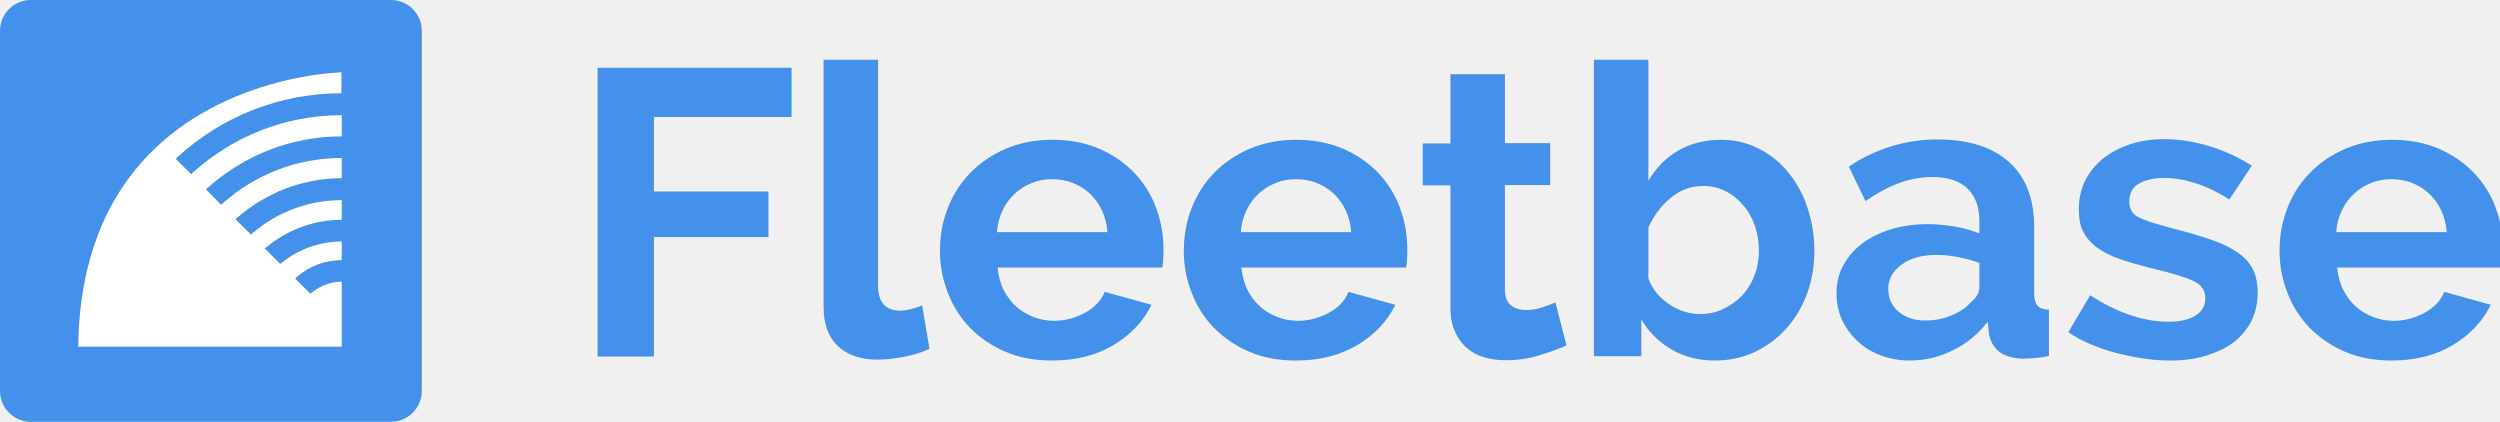
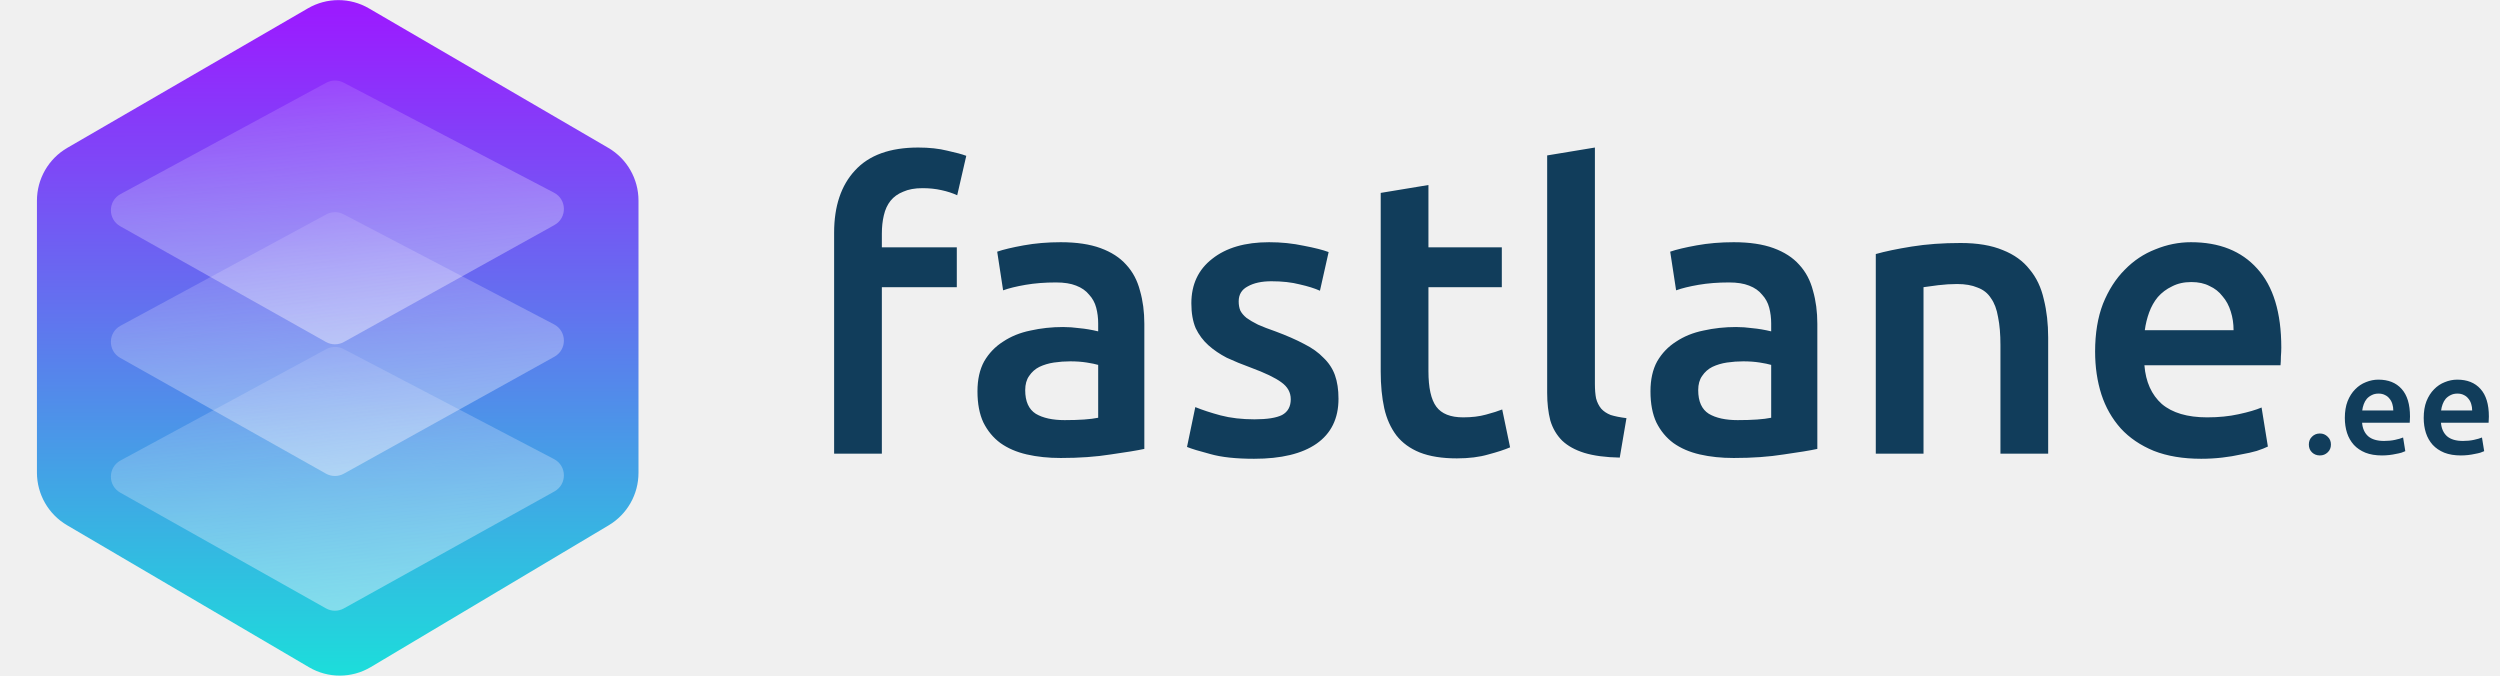
- <svg xmlns="http://www.w3.org/2000/svg" version="1.1" id="Layer_1" x="0px" y="0px" viewBox="0 0 812 137" style="enable-background:new 0 0 812 137;" xml:space="preserve">
-   <style type="text/css">
- 	.st0{fill:#FFFFFF;}
- 	.st1{fill:#4391EA;}
- 	.st2{enable-background:new    ;}
- 	.st3{fill:none;stroke:#185189;stroke-miterlimit:10;}
- </style>
-   <g>
-     <path class="st0" d="M62.1,56.6l-5-5c0.2-0.2,0.5-0.5,0.7-0.7c14-12.8,32.7-20.6,53.1-20.6v-6.8c0,0-84.5,1.4-85.5,89.1H111V91.5   c-3.5,0-6.8,1.2-9.4,3.3c-0.3,0.2-0.6,0.4-0.8,0.6l-4.9-4.9c0.2-0.3,0.5-0.5,0.7-0.7c3.9-3.3,8.9-5.3,14.4-5.3v-6.1   c-7.2,0.1-13.9,2.5-19.2,6.7c-0.3,0.2-0.6,0.4-0.8,0.6l-5-5c0.3-0.2,0.5-0.4,0.8-0.6c6.6-5.4,15-8.7,24.2-8.7V65   c-10.9,0-20.9,3.9-28.7,10.5c-0.3,0.3-0.6,0.5-0.8,0.7l-5-5c0.3-0.3,0.5-0.5,0.8-0.7c9.1-7.8,20.8-12.6,33.7-12.6v-6.6   c-14.7,0-28.2,5.5-38.4,14.5c-0.3,0.2-0.6,0.5-0.8,0.7l-4.9-5c0.3-0.3,0.6-0.5,0.8-0.7C79.2,50.6,94.4,44.3,111,44.3v-6.9   c-18.5,0-35.4,7-48.2,18.5C62.6,56.1,62.3,56.4,62.1,56.6z" />
-     <path class="st1" d="M127,0H10C4.5,0,0,4.5,0,10v117c0,5.5,4.5,10,10,10h117c5.5,0,10-4.5,10-10V10C137,4.5,132.5,0,127,0z    M111,44.3c-16.6,0-31.8,6.3-43.3,16.5c-0.2,0.2-0.5,0.4-0.8,0.7l4.9,5c0.2-0.2,0.5-0.5,0.8-0.7c10.2-9,23.7-14.5,38.4-14.5v6.6   c-12.9,0-24.6,4.8-33.7,12.6c-0.3,0.2-0.5,0.4-0.8,0.7l5,5c0.2-0.2,0.5-0.4,0.8-0.7C90.1,68.9,100.1,65,111,65v6.4   c-9.2,0-17.6,3.3-24.2,8.7c-0.3,0.2-0.5,0.4-0.8,0.6l5,5c0.2-0.2,0.5-0.4,0.8-0.6c5.3-4.2,12-6.6,19.2-6.7v6.1   c-5.5,0-10.5,2-14.4,5.3c-0.2,0.2-0.5,0.4-0.7,0.7l4.9,4.9c0.2-0.2,0.5-0.4,0.8-0.6c2.6-2.1,5.9-3.3,9.4-3.3v21.1H25.4   c1-87.7,85.5-89.1,85.5-89.1v6.8c-20.4,0-39.1,7.8-53.1,20.6c-0.2,0.2-0.5,0.5-0.7,0.7l5,5c0.2-0.2,0.5-0.5,0.7-0.7   C75.6,44.4,92.5,37.4,111,37.4V44.3z" />
+ <svg xmlns="http://www.w3.org/2000/svg" width="507" height="137" viewBox="0 0 507 137" fill="none">
+   <path d="M186.2 29.92C188.44 29.92 190.413 30.133 192.12 30.56C193.827 30.933 195.107 31.28 195.96 31.6L194.12 39.6C193.213 39.173 192.147 38.827 190.92 38.56C189.747 38.293 188.467 38.16 187.08 38.16C185.533 38.16 184.227 38.4 183.16 38.88C182.093 39.307 181.24 39.92 180.6 40.72C179.96 41.52 179.507 42.507 179.24 43.68C178.973 44.8 178.84 46.027 178.84 47.36V50.16H194.04V58.24H178.84V92H169.16V47.2C169.16 41.813 170.573 37.6 173.4 34.56C176.227 31.467 180.493 29.92 186.2 29.92ZM215.911 85.2C218.898 85.2 221.165 85.04 222.711 84.72V74C222.178 73.84 221.405 73.68 220.391 73.52C219.378 73.36 218.258 73.28 217.031 73.28C215.965 73.28 214.871 73.36 213.751 73.52C212.685 73.68 211.698 73.973 210.791 74.4C209.938 74.827 209.245 75.44 208.711 76.24C208.178 76.987 207.911 77.947 207.911 79.12C207.911 81.413 208.631 83.013 210.071 83.92C211.511 84.773 213.458 85.2 215.911 85.2ZM215.111 49.12C218.311 49.12 221.005 49.52 223.191 50.32C225.378 51.12 227.111 52.24 228.391 53.68C229.725 55.12 230.658 56.88 231.191 58.96C231.778 60.987 232.071 63.227 232.071 65.68V91.04C230.578 91.36 228.311 91.733 225.271 92.16C222.285 92.64 218.898 92.88 215.111 92.88C212.605 92.88 210.311 92.64 208.231 92.16C206.151 91.68 204.365 90.907 202.871 89.84C201.431 88.773 200.285 87.387 199.431 85.68C198.631 83.973 198.231 81.867 198.231 79.36C198.231 76.96 198.685 74.933 199.591 73.28C200.551 71.627 201.831 70.293 203.431 69.28C205.031 68.213 206.871 67.467 208.951 67.04C211.085 66.56 213.298 66.32 215.591 66.32C216.658 66.32 217.778 66.4 218.951 66.56C220.125 66.667 221.378 66.88 222.711 67.2V65.6C222.711 64.48 222.578 63.413 222.311 62.4C222.045 61.387 221.565 60.507 220.871 59.76C220.231 58.96 219.351 58.347 218.231 57.92C217.165 57.493 215.805 57.28 214.151 57.28C211.911 57.28 209.858 57.44 207.991 57.76C206.125 58.08 204.605 58.453 203.431 58.88L202.231 51.04C203.458 50.613 205.245 50.187 207.591 49.76C209.938 49.333 212.445 49.12 215.111 49.12ZM254.406 85.04C256.966 85.04 258.832 84.747 260.006 84.16C261.179 83.52 261.766 82.453 261.766 80.96C261.766 79.573 261.126 78.427 259.846 77.52C258.619 76.613 256.566 75.627 253.686 74.56C251.926 73.92 250.299 73.253 248.806 72.56C247.366 71.813 246.112 70.96 245.046 70C243.979 69.04 243.126 67.893 242.486 66.56C241.899 65.173 241.606 63.493 241.606 61.52C241.606 57.68 243.019 54.667 245.846 52.48C248.672 50.24 252.512 49.12 257.366 49.12C259.819 49.12 262.166 49.36 264.406 49.84C266.646 50.267 268.326 50.693 269.446 51.12L267.686 58.96C266.619 58.48 265.259 58.053 263.606 57.68C261.952 57.253 260.032 57.04 257.846 57.04C255.872 57.04 254.272 57.387 253.046 58.08C251.819 58.72 251.206 59.733 251.206 61.12C251.206 61.813 251.312 62.427 251.526 62.96C251.792 63.493 252.219 64 252.806 64.48C253.392 64.907 254.166 65.36 255.126 65.84C256.086 66.267 257.259 66.72 258.646 67.2C260.939 68.053 262.886 68.907 264.486 69.76C266.086 70.56 267.392 71.493 268.406 72.56C269.472 73.573 270.246 74.747 270.726 76.08C271.206 77.413 271.446 79.013 271.446 80.88C271.446 84.88 269.952 87.92 266.966 90C264.032 92.027 259.819 93.04 254.326 93.04C250.646 93.04 247.686 92.72 245.446 92.08C243.206 91.493 241.632 91.013 240.726 90.64L242.406 82.56C243.846 83.147 245.552 83.707 247.526 84.24C249.552 84.773 251.846 85.04 254.406 85.04ZM280.008 39.12L289.688 37.52V50.16H304.568V58.24H289.688V75.28C289.688 78.64 290.221 81.04 291.288 82.48C292.355 83.92 294.168 84.64 296.728 84.64C298.488 84.64 300.035 84.453 301.368 84.08C302.755 83.707 303.848 83.36 304.648 83.04L306.248 90.72C305.128 91.2 303.661 91.68 301.848 92.16C300.035 92.693 297.901 92.96 295.448 92.96C292.461 92.96 289.955 92.56 287.928 91.76C285.955 90.96 284.381 89.813 283.208 88.32C282.035 86.773 281.208 84.933 280.728 82.8C280.248 80.613 280.008 78.133 280.008 75.36V39.12ZM328.486 92.8C325.606 92.747 323.206 92.427 321.286 91.84C319.419 91.253 317.926 90.427 316.806 89.36C315.686 88.24 314.886 86.88 314.406 85.28C313.979 83.627 313.766 81.76 313.766 79.68V31.52L323.446 29.92V77.84C323.446 79.013 323.526 80 323.686 80.8C323.899 81.6 324.246 82.293 324.726 82.88C325.206 83.413 325.846 83.84 326.646 84.16C327.499 84.427 328.566 84.64 329.846 84.8L328.486 92.8ZM352.396 85.2C355.382 85.2 357.649 85.04 359.196 84.72V74C358.662 73.84 357.889 73.68 356.876 73.52C355.862 73.36 354.742 73.28 353.516 73.28C352.449 73.28 351.356 73.36 350.236 73.52C349.169 73.68 348.182 73.973 347.276 74.4C346.422 74.827 345.729 75.44 345.196 76.24C344.662 76.987 344.396 77.947 344.396 79.12C344.396 81.413 345.116 83.013 346.556 83.92C347.996 84.773 349.942 85.2 352.396 85.2ZM351.596 49.12C354.796 49.12 357.489 49.52 359.676 50.32C361.862 51.12 363.596 52.24 364.876 53.68C366.209 55.12 367.142 56.88 367.676 58.96C368.262 60.987 368.556 63.227 368.556 65.68V91.04C367.062 91.36 364.796 91.733 361.756 92.16C358.769 92.64 355.382 92.88 351.596 92.88C349.089 92.88 346.796 92.64 344.716 92.16C342.636 91.68 340.849 90.907 339.356 89.84C337.916 88.773 336.769 87.387 335.916 85.68C335.116 83.973 334.716 81.867 334.716 79.36C334.716 76.96 335.169 74.933 336.076 73.28C337.036 71.627 338.316 70.293 339.916 69.28C341.516 68.213 343.356 67.467 345.436 67.04C347.569 66.56 349.782 66.32 352.076 66.32C353.142 66.32 354.262 66.4 355.436 66.56C356.609 66.667 357.862 66.88 359.196 67.2V65.6C359.196 64.48 359.062 63.413 358.796 62.4C358.529 61.387 358.049 60.507 357.356 59.76C356.716 58.96 355.836 58.347 354.716 57.92C353.649 57.493 352.289 57.28 350.636 57.28C348.396 57.28 346.342 57.44 344.476 57.76C342.609 58.08 341.089 58.453 339.916 58.88L338.716 51.04C339.942 50.613 341.729 50.187 344.076 49.76C346.422 49.333 348.929 49.12 351.596 49.12ZM380.41 51.52C382.277 50.987 384.703 50.48 387.69 50C390.677 49.52 393.983 49.28 397.61 49.28C401.023 49.28 403.877 49.76 406.17 50.72C408.463 51.627 410.277 52.933 411.61 54.64C412.997 56.293 413.957 58.32 414.49 60.72C415.077 63.067 415.37 65.653 415.37 68.48V92H405.69V70C405.69 67.76 405.53 65.867 405.21 64.32C404.943 62.72 404.463 61.44 403.77 60.48C403.13 59.467 402.223 58.747 401.05 58.32C399.93 57.84 398.543 57.6 396.89 57.6C395.663 57.6 394.383 57.68 393.05 57.84C391.717 58 390.73 58.133 390.09 58.24V92H380.41V51.52ZM424.887 71.28C424.887 67.6 425.42 64.373 426.487 61.6C427.607 58.827 429.074 56.533 430.887 54.72C432.7 52.853 434.78 51.467 437.127 50.56C439.474 49.6 441.874 49.12 444.327 49.12C450.087 49.12 454.567 50.907 457.767 54.48C461.02 58.053 462.647 63.387 462.647 70.48C462.647 71.013 462.62 71.627 462.567 72.32C462.567 72.96 462.54 73.547 462.487 74.08H434.887C435.154 77.44 436.327 80.053 438.407 81.92C440.54 83.733 443.607 84.64 447.607 84.64C449.954 84.64 452.087 84.427 454.007 84C455.98 83.573 457.527 83.12 458.647 82.64L459.927 90.56C459.394 90.827 458.647 91.12 457.687 91.44C456.78 91.707 455.714 91.947 454.487 92.16C453.314 92.427 452.034 92.64 450.647 92.8C449.26 92.96 447.847 93.04 446.407 93.04C442.727 93.04 439.527 92.507 436.807 91.44C434.087 90.32 431.847 88.8 430.087 86.88C428.327 84.907 427.02 82.613 426.167 80C425.314 77.333 424.887 74.427 424.887 71.28ZM452.967 66.96C452.967 65.627 452.78 64.373 452.407 63.2C452.034 61.973 451.474 60.933 450.727 60.08C450.034 59.173 449.154 58.48 448.087 58C447.074 57.467 445.847 57.2 444.407 57.2C442.914 57.2 441.607 57.493 440.487 58.08C439.367 58.613 438.407 59.333 437.607 60.24C436.86 61.147 436.274 62.187 435.847 63.36C435.42 64.533 435.127 65.733 434.967 66.96H452.967ZM472.714 90.152C472.714 90.805 472.49 91.337 472.042 91.748C471.613 92.159 471.09 92.364 470.474 92.364C469.839 92.364 469.307 92.159 468.878 91.748C468.449 91.337 468.234 90.805 468.234 90.152C468.234 89.499 468.449 88.967 468.878 88.556C469.307 88.127 469.839 87.912 470.474 87.912C471.09 87.912 471.613 88.127 472.042 88.556C472.49 88.967 472.714 89.499 472.714 90.152ZM475.532 84.748C475.532 83.46 475.718 82.331 476.092 81.36C476.484 80.389 476.997 79.587 477.632 78.952C478.266 78.299 478.994 77.813 479.816 77.496C480.637 77.16 481.477 76.992 482.336 76.992C484.352 76.992 485.92 77.617 487.04 78.868C488.178 80.119 488.748 81.985 488.748 84.468C488.748 84.655 488.738 84.869 488.72 85.112C488.72 85.336 488.71 85.541 488.692 85.728H479.032C479.125 86.904 479.536 87.819 480.264 88.472C481.01 89.107 482.084 89.424 483.484 89.424C484.305 89.424 485.052 89.349 485.724 89.2C486.414 89.051 486.956 88.892 487.348 88.724L487.796 91.496C487.609 91.589 487.348 91.692 487.012 91.804C486.694 91.897 486.321 91.981 485.892 92.056C485.481 92.149 485.033 92.224 484.548 92.28C484.062 92.336 483.568 92.364 483.064 92.364C481.776 92.364 480.656 92.177 479.704 91.804C478.752 91.412 477.968 90.88 477.352 90.208C476.736 89.517 476.278 88.715 475.98 87.8C475.681 86.867 475.532 85.849 475.532 84.748ZM485.36 83.236C485.36 82.769 485.294 82.331 485.164 81.92C485.033 81.491 484.837 81.127 484.576 80.828C484.333 80.511 484.025 80.268 483.652 80.1C483.297 79.913 482.868 79.82 482.364 79.82C481.841 79.82 481.384 79.923 480.992 80.128C480.6 80.315 480.264 80.567 479.984 80.884C479.722 81.201 479.517 81.565 479.368 81.976C479.218 82.387 479.116 82.807 479.06 83.236H485.36ZM491.528 84.748C491.528 83.46 491.714 82.331 492.088 81.36C492.48 80.389 492.993 79.587 493.628 78.952C494.262 78.299 494.99 77.813 495.812 77.496C496.633 77.16 497.473 76.992 498.332 76.992C500.348 76.992 501.916 77.617 503.036 78.868C504.174 80.119 504.744 81.985 504.744 84.468C504.744 84.655 504.734 84.869 504.716 85.112C504.716 85.336 504.706 85.541 504.688 85.728H495.028C495.121 86.904 495.532 87.819 496.26 88.472C497.006 89.107 498.08 89.424 499.48 89.424C500.301 89.424 501.048 89.349 501.72 89.2C502.41 89.051 502.952 88.892 503.344 88.724L503.792 91.496C503.605 91.589 503.344 91.692 503.008 91.804C502.69 91.897 502.317 91.981 501.888 92.056C501.477 92.149 501.029 92.224 500.544 92.28C500.058 92.336 499.564 92.364 499.06 92.364C497.772 92.364 496.652 92.177 495.7 91.804C494.748 91.412 493.964 90.88 493.348 90.208C492.732 89.517 492.274 88.715 491.976 87.8C491.677 86.867 491.528 85.849 491.528 84.748ZM501.356 83.236C501.356 82.769 501.29 82.331 501.16 81.92C501.029 81.491 500.833 81.127 500.572 80.828C500.329 80.511 500.021 80.268 499.648 80.1C499.293 79.913 498.864 79.82 498.36 79.82C497.837 79.82 497.38 79.923 496.988 80.128C496.596 80.315 496.26 80.567 495.98 80.884C495.718 81.201 495.513 81.565 495.364 81.976C495.214 82.387 495.112 82.807 495.056 83.236H501.356Z" fill="#113D5B" />
+   <g clip-path="url(#clip0_1569_377)">
+     <path d="M7.492 40.687C7.492 36.273 9.838 32.195 13.648 29.986L62.46 1.682C66.284 -0.535 70.999 -0.53 74.818 1.696L123.354 29.982C127.15 32.194 129.486 36.265 129.486 40.669V95.896C129.486 100.257 127.195 104.295 123.458 106.522L75.197 135.282C71.343 137.579 66.549 137.595 62.679 135.324L13.591 106.51C9.814 104.293 7.492 100.232 7.492 95.842V40.687Z" fill="url(#paint0_linear_1569_377)" />
+     <g filter="url(#filter0_b_1569_377)">
+       <path d="M66.097 123.374C67.225 124.009 68.602 124.012 69.733 123.384L112.44 99.662C115.033 98.222 114.986 94.477 112.358 93.103L69.669 70.777C68.57 70.203 67.259 70.212 66.169 70.802L24.442 93.383C21.863 94.779 21.833 98.469 24.389 99.907L66.097 123.374Z" fill="url(#paint1_linear_1569_377)" />
+     </g>
+     <g filter="url(#filter1_b_1569_377)">
+       <path d="M66.097 96.051C67.225 96.685 68.601 96.689 69.733 96.061L112.44 72.338C115.033 70.898 114.986 67.154 112.358 65.78L69.668 43.454C68.57 42.879 67.258 42.889 66.168 43.479L24.442 66.06C21.863 67.456 21.833 71.146 24.388 72.584L66.097 96.051Z" fill="url(#paint2_linear_1569_377)" />
+     </g>
+     <g filter="url(#filter2_b_1569_377)">
+       <path d="M66.097 69.349C67.225 69.983 68.602 69.987 69.733 69.359L112.44 45.637C115.033 44.197 114.986 40.452 112.358 39.078L69.669 16.752C68.57 16.177 67.259 16.187 66.169 16.777L24.442 39.358C21.863 40.754 21.833 44.444 24.389 45.882L66.097 69.349Z" fill="url(#paint3_linear_1569_377)" />
+     </g>
  </g>
-   <g class="st2">
-     <path class="st1" d="M194.1,115.8V22h63v16h-44.7v24.2h37.2V77h-37.2v38.8H194.1z" />
-     <path class="st1" d="M267.5,19.4h17.7v73.4c0,5.4,2.4,8.1,7.3,8.1c1,0,2.1-0.2,3.4-0.5c1.3-0.4,2.5-0.7,3.6-1.2l2.4,14.1   c-2.4,1.1-5.1,2-8.3,2.6c-3.2,0.6-6,0.9-8.6,0.9c-5.5,0-9.8-1.5-12.9-4.4c-3-2.9-4.6-7.1-4.6-12.6V19.4z" />
-     <path class="st1" d="M341.7,117.1c-5.5,0-10.6-0.9-15-2.8c-4.5-1.9-8.3-4.5-11.5-7.7c-3.2-3.3-5.6-7-7.3-11.4   c-1.7-4.3-2.6-8.8-2.6-13.6c0-4.9,0.8-9.6,2.5-13.9c1.7-4.4,4.1-8.2,7.3-11.5c3.2-3.3,7-5.9,11.6-7.9c4.5-1.9,9.6-2.9,15.2-2.9   c5.6,0,10.7,1,15.1,2.9c4.4,1.9,8.2,4.5,11.4,7.8c3.1,3.3,5.5,7,7.1,11.4c1.6,4.3,2.4,8.8,2.4,13.5c0,1.1,0,2.2-0.1,3.3   c0,1.1-0.2,1.9-0.3,2.6H324c0.3,2.7,0.9,5.1,2,7.3c1.1,2.1,2.4,3.9,4.1,5.4c1.7,1.5,3.6,2.6,5.7,3.4s4.3,1.2,6.6,1.2   c3.5,0,6.8-0.9,10-2.6c3.1-1.7,5.3-4,6.4-6.8l15.2,4.2c-2.6,5.3-6.6,9.6-12.2,13C356.1,115.4,349.5,117.1,341.7,117.1z M359.7,75.4   c-0.4-5.2-2.4-9.3-5.7-12.5c-3.4-3.1-7.5-4.7-12.3-4.7c-2.4,0-4.6,0.4-6.7,1.3c-2.1,0.8-3.9,2-5.5,3.5c-1.6,1.5-2.9,3.3-3.9,5.4   c-1,2.1-1.6,4.4-1.8,7H359.7z" />
-     <path class="st1" d="M420.9,117.1c-5.5,0-10.6-0.9-15-2.8c-4.5-1.9-8.3-4.5-11.5-7.7c-3.2-3.3-5.6-7-7.3-11.4   c-1.7-4.3-2.6-8.8-2.6-13.6c0-4.9,0.8-9.6,2.5-13.9c1.7-4.4,4.1-8.2,7.3-11.5c3.2-3.3,7-5.9,11.6-7.9c4.5-1.9,9.6-2.9,15.2-2.9   c5.6,0,10.7,1,15.1,2.9c4.4,1.9,8.2,4.5,11.4,7.8c3.1,3.3,5.5,7,7.1,11.4c1.6,4.3,2.4,8.8,2.4,13.5c0,1.1,0,2.2-0.1,3.3   c0,1.1-0.2,1.9-0.3,2.6h-53.5c0.3,2.7,0.9,5.1,2,7.3c1.1,2.1,2.4,3.9,4.1,5.4c1.7,1.5,3.6,2.6,5.7,3.4c2.1,0.8,4.3,1.2,6.6,1.2   c3.5,0,6.8-0.9,10-2.6c3.1-1.7,5.3-4,6.4-6.8l15.2,4.2c-2.6,5.3-6.6,9.6-12.2,13C435.3,115.4,428.7,117.1,420.9,117.1z M438.9,75.4   c-0.4-5.2-2.4-9.3-5.7-12.5c-3.4-3.1-7.5-4.7-12.3-4.7c-2.4,0-4.6,0.4-6.7,1.3c-2.1,0.8-3.9,2-5.5,3.5c-1.6,1.5-2.9,3.3-3.9,5.4   c-1,2.1-1.6,4.4-1.8,7H438.9z" />
-     <path class="st1" d="M508.8,112.2c-2.4,1.1-5.3,2.1-8.8,3.2c-3.5,1.1-7.1,1.6-10.9,1.6c-2.5,0-4.8-0.3-6.9-0.9   c-2.2-0.6-4-1.6-5.7-3c-1.6-1.4-2.9-3.1-3.9-5.3c-1-2.2-1.5-4.8-1.5-7.9V60.2h-9V46.6h9V24.1h17.7v22.4h14.7v13.6h-14.7V94   c0,2.5,0.7,4.2,2,5.2c1.3,1,2.9,1.5,4.8,1.5s3.7-0.3,5.4-0.9c1.8-0.6,3.2-1.1,4.2-1.6L508.8,112.2z" />
-     <path class="st1" d="M557,117.1c-5.3,0-10-1.2-14.1-3.6c-4.1-2.4-7.4-5.6-9.8-9.8v12h-15.4V19.4h17.7v39.3c2.5-4.2,5.7-7.5,9.7-9.8   c4-2.3,8.6-3.5,13.9-3.5c4.5,0,8.6,1,12.3,2.9c3.7,1.9,7,4.5,9.6,7.8c2.7,3.3,4.8,7.1,6.2,11.5c1.5,4.4,2.2,9,2.2,13.9   c0,5-0.8,9.7-2.4,14c-1.6,4.3-3.9,8.1-6.8,11.3c-2.9,3.2-6.3,5.7-10.3,7.6C565.8,116.2,561.6,117.1,557,117.1z M552.1,102   c2.8,0,5.4-0.5,7.7-1.7c2.3-1.1,4.4-2.6,6.1-4.4c1.7-1.8,3-4,4-6.5c0.9-2.5,1.4-5.1,1.4-7.9c0-2.8-0.4-5.5-1.3-8.1   c-0.9-2.6-2.1-4.8-3.8-6.7c-1.6-1.9-3.5-3.5-5.7-4.6c-2.2-1.1-4.6-1.7-7.3-1.7c-4,0-7.5,1.3-10.6,3.9c-3.1,2.6-5.5,5.8-7.2,9.6   v16.5c0.6,1.8,1.5,3.3,2.7,4.8c1.2,1.4,2.5,2.6,4,3.6c1.5,1,3.1,1.8,4.9,2.4C548.7,101.7,550.4,102,552.1,102z" />
-     <path class="st1" d="M620.2,117.1c-3.3,0-6.5-0.6-9.4-1.7s-5.4-2.6-7.5-4.6c-2.1-2-3.8-4.3-5-6.9c-1.2-2.6-1.8-5.5-1.8-8.7   c0-3.3,0.7-6.3,2.2-9c1.5-2.8,3.5-5.1,6.1-7.1c2.6-1.9,5.7-3.5,9.3-4.6c3.6-1.1,7.6-1.7,11.9-1.7c3.1,0,6.1,0.3,9,0.8   c2.9,0.5,5.6,1.3,7.9,2.2v-4c0-4.6-1.3-8.1-3.9-10.6c-2.6-2.5-6.4-3.7-11.5-3.7c-3.7,0-7.3,0.7-10.8,2c-3.5,1.3-7.1,3.3-10.8,5.8   l-5.4-11.2c8.9-5.9,18.5-8.8,28.8-8.8c9.9,0,17.7,2.4,23.2,7.3c5.5,4.9,8.2,11.9,8.2,21.2v21.5c0,1.8,0.4,3.2,1.1,4   c0.7,0.8,1.9,1.2,3.7,1.3v15c-1.7,0.4-3.2,0.6-4.7,0.7c-1.5,0.1-2.7,0.2-3.8,0.2c-3.3-0.1-5.9-0.9-7.7-2.3   c-1.8-1.5-2.9-3.4-3.3-5.9l-0.4-3.8c-3.1,4-6.8,7.1-11.2,9.2C630,116,625.2,117.1,620.2,117.1z M625.2,104.1c3,0,5.8-0.5,8.5-1.6   c2.7-1.1,4.8-2.5,6.3-4.2c1.9-1.5,2.9-3.2,2.9-5v-7.9c-2.1-0.8-4.4-1.4-6.9-1.9c-2.5-0.5-4.8-0.7-7.1-0.7c-4.6,0-8.3,1-11.2,3.1   c-2.9,2.1-4.4,4.7-4.4,7.9c0,3,1.1,5.5,3.4,7.5C619.1,103.2,621.9,104.1,625.2,104.1z" />
-     <path class="st1" d="M704.8,117.1c-2.8,0-5.7-0.2-8.8-0.7c-3-0.4-6-1.1-8.9-1.8c-2.9-0.8-5.7-1.8-8.3-2.9c-2.6-1.1-5-2.4-7-3.8   l7.1-12c8.8,5.7,17.3,8.6,25.5,8.6c3.7,0,6.6-0.7,8.7-2c2.1-1.3,3.2-3.2,3.2-5.7c0-2.5-1.3-4.3-3.8-5.5c-2.5-1.2-6.7-2.5-12.6-3.9   c-4.5-1.1-8.3-2.2-11.5-3.3c-3.2-1.1-5.7-2.5-7.7-4c-1.9-1.5-3.3-3.2-4.2-5.1c-0.9-1.9-1.3-4.2-1.3-6.9c0-3.5,0.7-6.7,2.1-9.5   c1.4-2.8,3.4-5.2,5.9-7.2c2.5-2,5.5-3.5,8.8-4.6c3.4-1.1,7.1-1.6,11-1.6c4.9,0,9.8,0.8,14.7,2.3c4.9,1.5,9.4,3.6,13.7,6.3l-7.3,11   c-3.9-2.5-7.5-4.2-11-5.3c-3.4-1.1-6.9-1.7-10.3-1.7c-3.2,0-5.8,0.6-8,1.8c-2.2,1.2-3.2,3.2-3.2,5.9c0,2.4,1,4.1,3.1,5.1   c2.1,1.1,5.7,2.2,11,3.6c4.9,1.2,9.1,2.5,12.6,3.7c3.5,1.2,6.3,2.6,8.6,4.2s3.9,3.4,4.9,5.5c1,2.1,1.5,4.6,1.5,7.5   c0,3.3-0.7,6.4-2,9.1c-1.4,2.7-3.3,5-5.7,6.9c-2.5,1.9-5.5,3.3-9,4.4C713.1,116.6,709.2,117.1,704.8,117.1z" />
-     <path class="st1" d="M776.8,117.1c-5.5,0-10.6-0.9-15-2.8c-4.5-1.9-8.3-4.5-11.5-7.7c-3.2-3.3-5.6-7-7.3-11.4   c-1.7-4.3-2.6-8.8-2.6-13.6c0-4.9,0.8-9.6,2.5-13.9c1.7-4.4,4.1-8.2,7.3-11.5c3.2-3.3,7-5.9,11.6-7.9c4.5-1.9,9.6-2.9,15.2-2.9   c5.6,0,10.7,1,15.1,2.9c4.4,1.9,8.2,4.5,11.4,7.8c3.1,3.3,5.5,7,7.1,11.4c1.6,4.3,2.4,8.8,2.4,13.5c0,1.1,0,2.2-0.1,3.3   c0,1.1-0.2,1.9-0.3,2.6h-53.5c0.3,2.7,0.9,5.1,2,7.3c1.1,2.1,2.4,3.9,4.1,5.4c1.7,1.5,3.6,2.6,5.7,3.4c2.1,0.8,4.3,1.2,6.6,1.2   c3.5,0,6.8-0.9,10-2.6c3.1-1.7,5.3-4,6.4-6.8L809,99c-2.6,5.3-6.6,9.6-12.2,13C791.2,115.4,784.5,117.1,776.8,117.1z M794.7,75.4   c-0.4-5.2-2.4-9.3-5.7-12.5c-3.4-3.1-7.5-4.7-12.3-4.7c-2.4,0-4.6,0.4-6.7,1.3c-2.1,0.8-3.9,2-5.5,3.5c-1.6,1.5-2.9,3.3-3.9,5.4   c-1,2.1-1.6,4.4-1.8,7H794.7z" />
-   </g>
-   <path class="st3" d="M110.9,424.7c0,0-30.1-0.6-48.4,18.3l-4.9-4.9c0,0,17.2-18.7,53.3-20.5C110.9,417.6,110.9,424.7,110.9,424.7z" />
+   <defs>
+     <filter id="filter0_b_1569_377" x="-65.471" y="-17.608" width="267.789" height="229.422" filterUnits="userSpaceOnUse" color-interpolation-filters="sRGB">
+       <feFlood flood-opacity="0" result="BackgroundImageFix" />
+       <feGaussianBlur in="BackgroundImageFix" stdDeviation="43.98" />
+       <feComposite in2="SourceAlpha" operator="in" result="effect1_backgroundBlur_1569_377" />
+       <feBlend mode="normal" in="SourceGraphic" in2="effect1_backgroundBlur_1569_377" result="shape" />
+     </filter>
+     <filter id="filter1_b_1569_377" x="-65.471" y="-44.931" width="267.789" height="229.422" filterUnits="userSpaceOnUse" color-interpolation-filters="sRGB">
+       <feFlood flood-opacity="0" result="BackgroundImageFix" />
+       <feGaussianBlur in="BackgroundImageFix" stdDeviation="43.98" />
+       <feComposite in2="SourceAlpha" operator="in" result="effect1_backgroundBlur_1569_377" />
+       <feBlend mode="normal" in="SourceGraphic" in2="effect1_backgroundBlur_1569_377" result="shape" />
+     </filter>
+     <filter id="filter2_b_1569_377" x="-65.471" y="-71.633" width="267.789" height="229.422" filterUnits="userSpaceOnUse" color-interpolation-filters="sRGB">
+       <feFlood flood-opacity="0" result="BackgroundImageFix" />
+       <feGaussianBlur in="BackgroundImageFix" stdDeviation="43.98" />
+       <feComposite in2="SourceAlpha" operator="in" result="effect1_backgroundBlur_1569_377" />
+       <feBlend mode="normal" in="SourceGraphic" in2="effect1_backgroundBlur_1569_377" result="shape" />
+     </filter>
+     <linearGradient id="paint0_linear_1569_377" x1="68.797" y1="135.915" x2="68.76" y2="2.423" gradientUnits="userSpaceOnUse">
+       <stop stop-color="#1DDCDB" />
+       <stop offset="1" stop-color="#9B1BFF" />
+       <stop offset="1" stop-color="#9B1BFF" />
+     </linearGradient>
+     <linearGradient id="paint1_linear_1569_377" x1="68.597" y1="142.272" x2="56.916" y2="50.773" gradientUnits="userSpaceOnUse">
+       <stop stop-color="#FEF8FF" stop-opacity="0.53" />
+       <stop offset="1" stop-color="#FEF8FF" stop-opacity="0" />
+     </linearGradient>
+     <linearGradient id="paint2_linear_1569_377" x1="68.597" y1="114.949" x2="56.916" y2="23.45" gradientUnits="userSpaceOnUse">
+       <stop stop-color="#FEF8FF" stop-opacity="0.53" />
+       <stop offset="1" stop-color="#FEF8FF" stop-opacity="0" />
+     </linearGradient>
+     <linearGradient id="paint3_linear_1569_377" x1="68.597" y1="88.247" x2="56.916" y2="-3.252" gradientUnits="userSpaceOnUse">
+       <stop stop-color="#FEF8FF" stop-opacity="0.53" />
+       <stop offset="1" stop-color="#FEF8FF" stop-opacity="0" />
+     </linearGradient>
+     <clipPath id="clip0_1569_377">
+       <rect width="137" height="137" fill="white" />
+     </clipPath>
+   </defs>
</svg>
